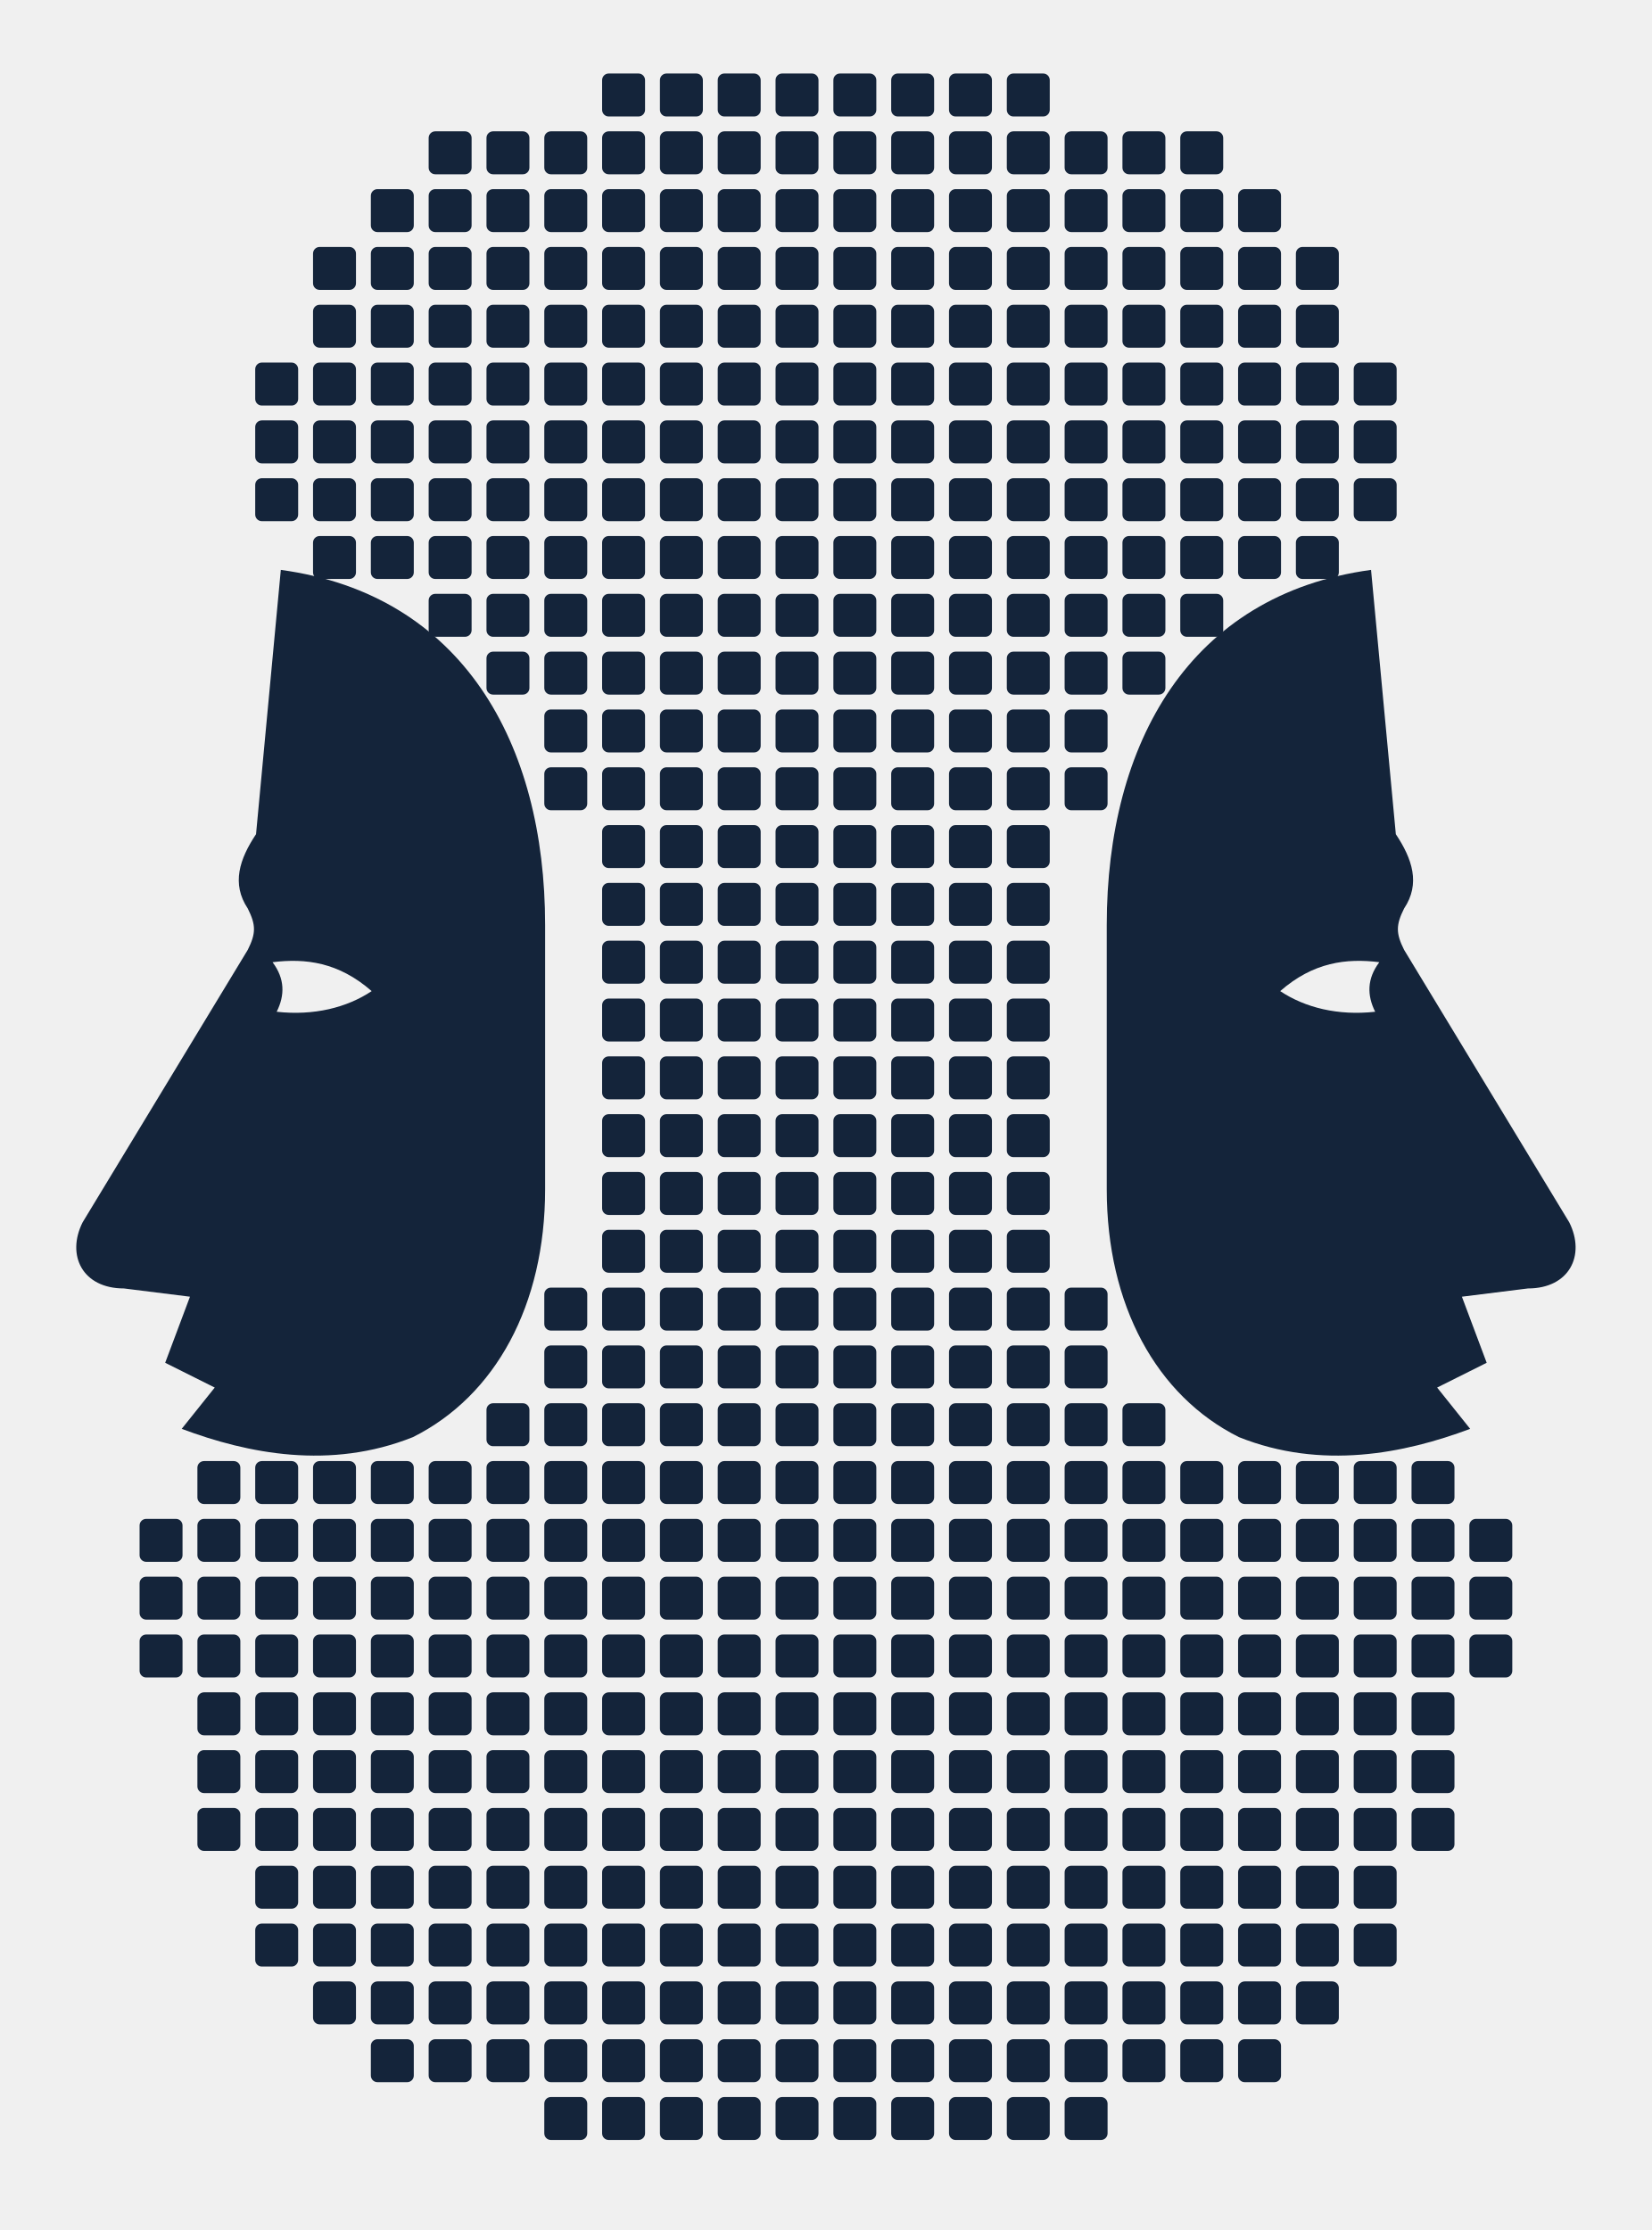
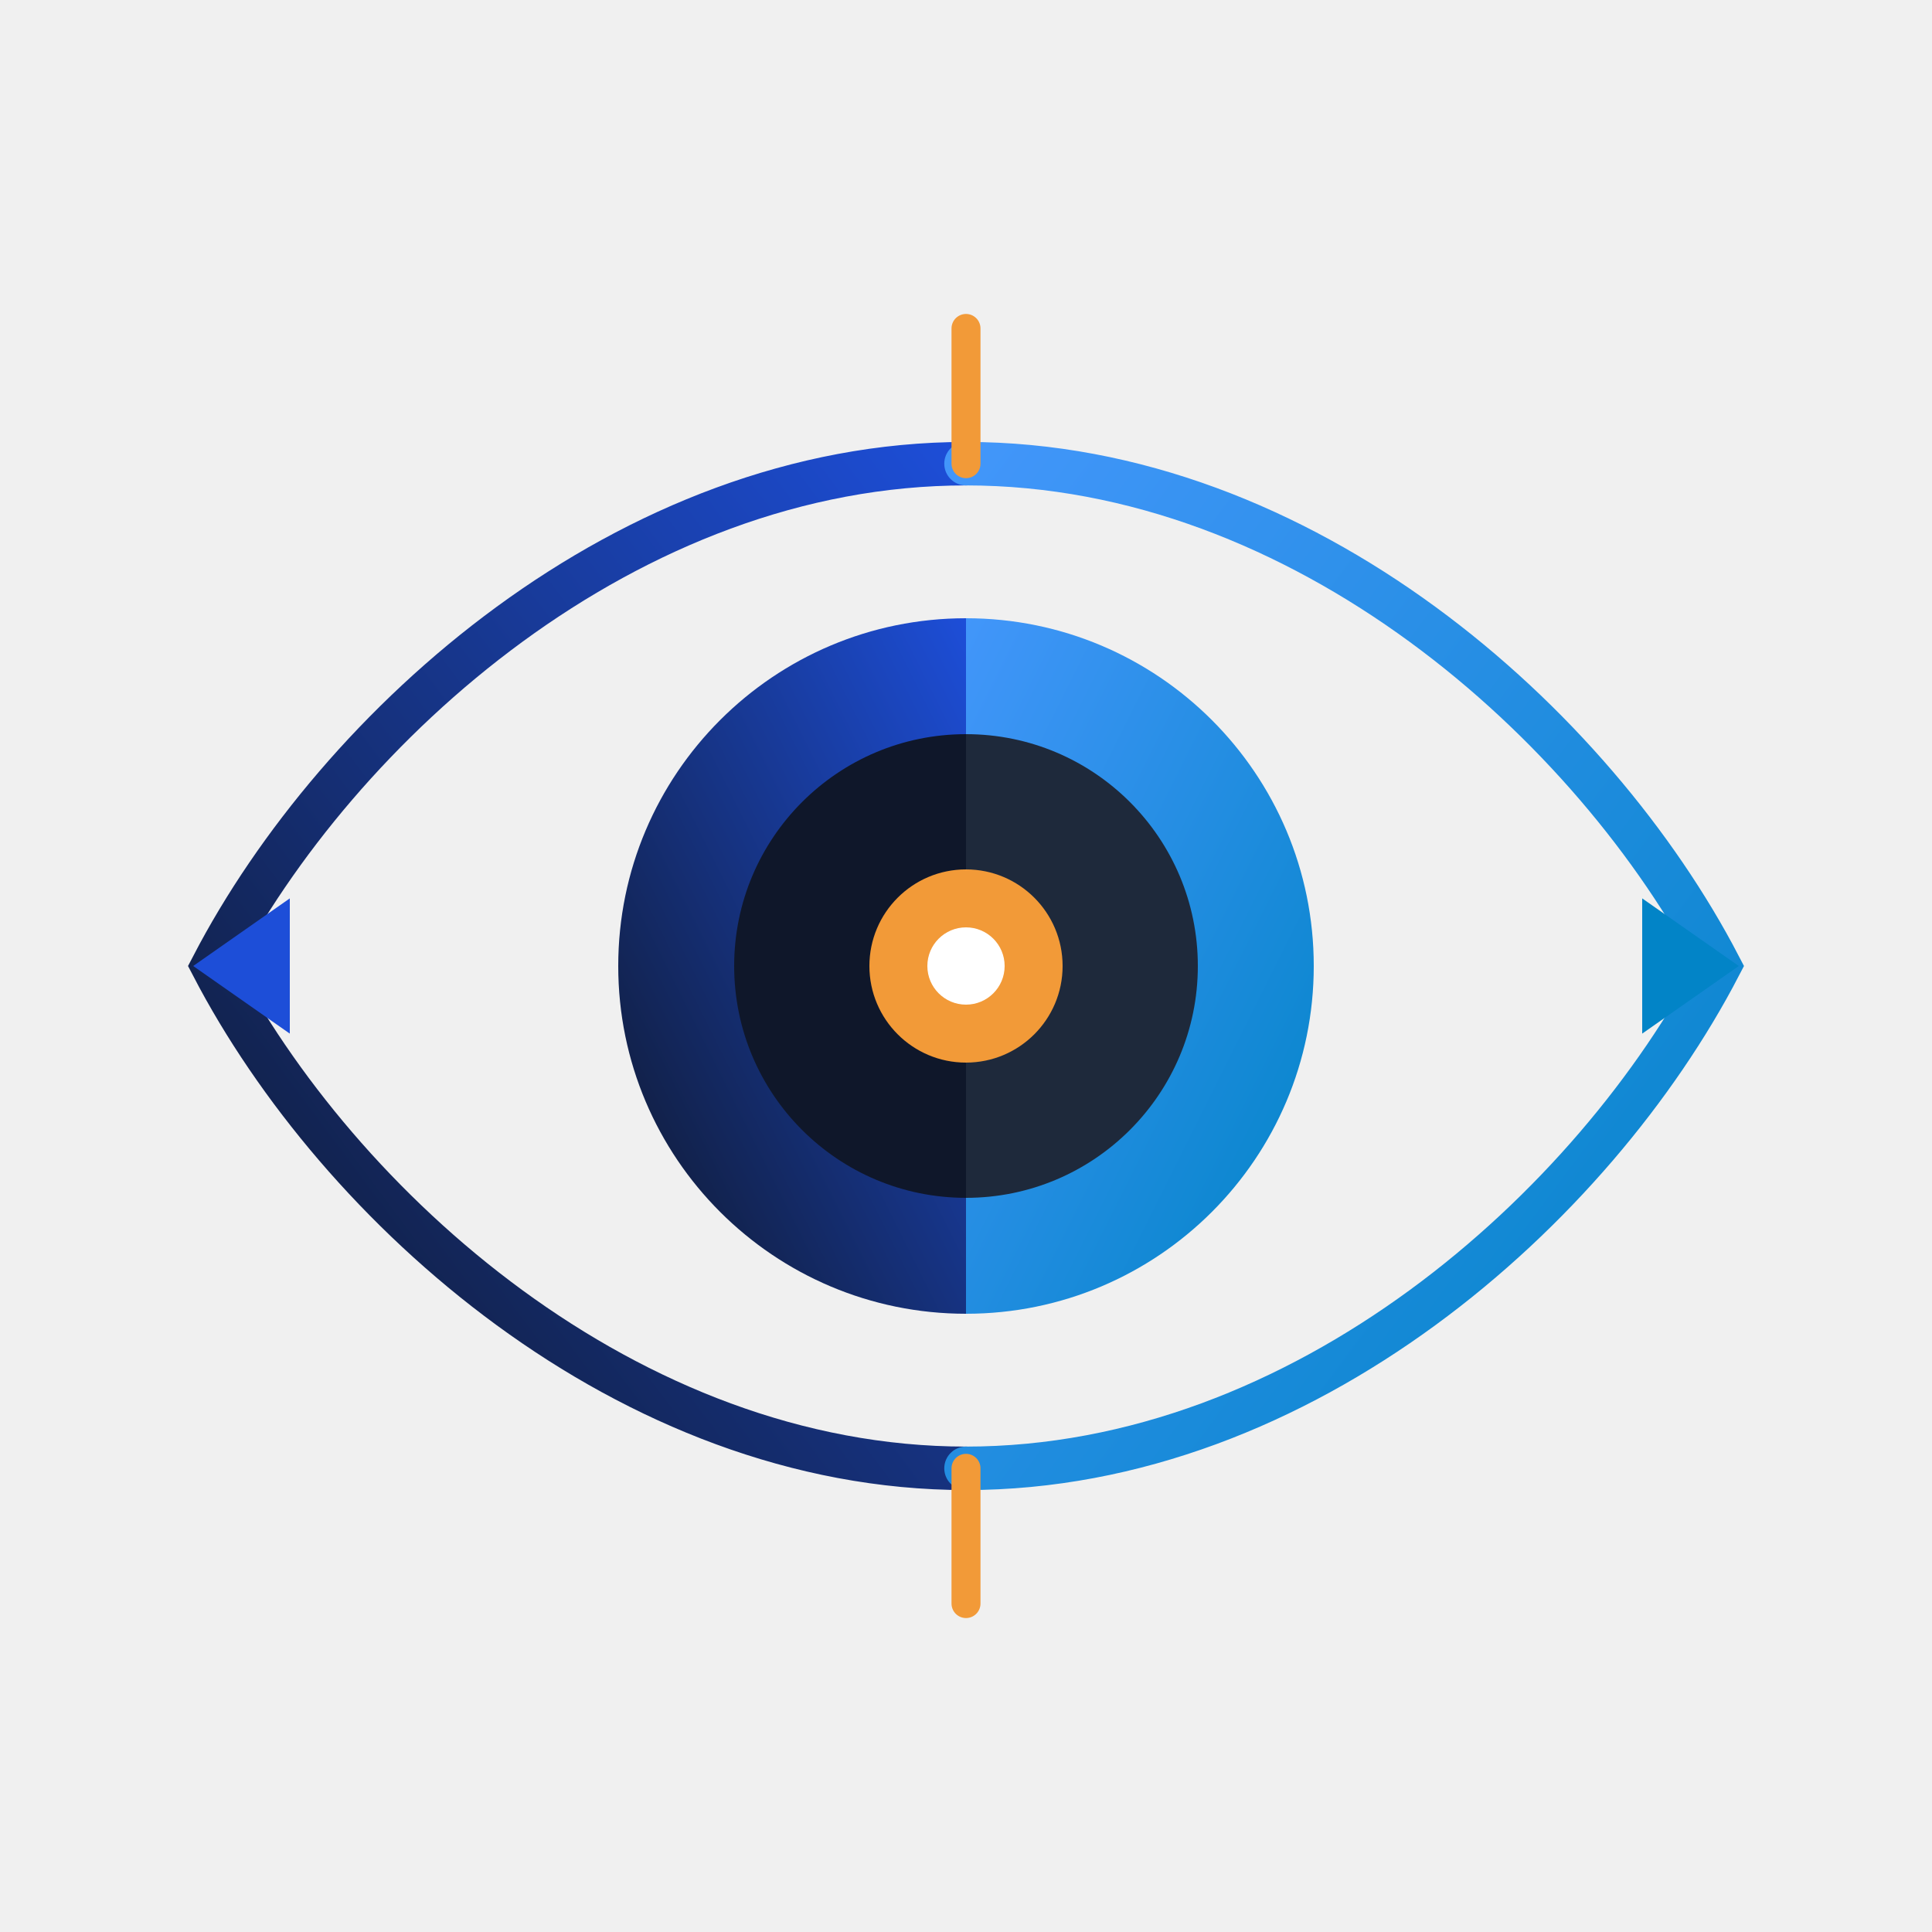
- <svg xmlns="http://www.w3.org/2000/svg" viewBox="-100 -8 200 270" width="200" height="270">
+ <svg xmlns="http://www.w3.org/2000/svg" viewBox="0 0 200 200" width="200" height="200">
  <g id="simbolo">
-     <g fill="#14243A">
-       <rect x="-27.10" y="0.90" width="5.20" height="5.20" rx="0.8" />
-       <rect x="-20.10" y="0.90" width="5.20" height="5.20" rx="0.8" />
-       <rect x="-13.10" y="0.90" width="5.20" height="5.20" rx="0.8" />
-       <rect x="-6.10" y="0.90" width="5.20" height="5.20" rx="0.8" />
-       <rect x="0.90" y="0.90" width="5.20" height="5.20" rx="0.8" />
-       <rect x="7.90" y="0.90" width="5.20" height="5.20" rx="0.8" />
-       <rect x="14.90" y="0.90" width="5.20" height="5.20" rx="0.8" />
-       <rect x="21.90" y="0.90" width="5.20" height="5.20" rx="0.8" />
-       <rect x="-48.10" y="7.90" width="5.20" height="5.20" rx="0.8" />
-       <rect x="-41.10" y="7.90" width="5.20" height="5.20" rx="0.8" />
-       <rect x="-34.10" y="7.90" width="5.20" height="5.20" rx="0.8" />
-       <rect x="-27.10" y="7.90" width="5.20" height="5.20" rx="0.8" />
-       <rect x="-20.10" y="7.90" width="5.20" height="5.20" rx="0.8" />
-       <rect x="-13.10" y="7.90" width="5.20" height="5.20" rx="0.8" />
-       <rect x="-6.10" y="7.90" width="5.20" height="5.20" rx="0.8" />
-       <rect x="0.90" y="7.90" width="5.20" height="5.20" rx="0.8" />
-       <rect x="7.90" y="7.90" width="5.20" height="5.20" rx="0.8" />
-       <rect x="14.90" y="7.90" width="5.20" height="5.20" rx="0.8" />
-       <rect x="21.90" y="7.90" width="5.20" height="5.20" rx="0.8" />
-       <rect x="28.90" y="7.90" width="5.20" height="5.20" rx="0.8" />
-       <rect x="35.90" y="7.90" width="5.20" height="5.20" rx="0.8" />
-       <rect x="42.90" y="7.90" width="5.20" height="5.20" rx="0.8" />
-       <rect x="-55.10" y="14.90" width="5.20" height="5.20" rx="0.8" />
-       <rect x="-48.10" y="14.90" width="5.20" height="5.20" rx="0.8" />
-       <rect x="-41.10" y="14.90" width="5.20" height="5.20" rx="0.8" />
-       <rect x="-34.10" y="14.90" width="5.20" height="5.20" rx="0.8" />
-       <rect x="-27.10" y="14.90" width="5.20" height="5.20" rx="0.8" />
-       <rect x="-20.10" y="14.90" width="5.20" height="5.20" rx="0.8" />
-       <rect x="-13.10" y="14.90" width="5.20" height="5.20" rx="0.8" />
-       <rect x="-6.10" y="14.90" width="5.20" height="5.20" rx="0.8" />
-       <rect x="0.90" y="14.90" width="5.20" height="5.20" rx="0.8" />
-       <rect x="7.90" y="14.90" width="5.20" height="5.20" rx="0.8" />
-       <rect x="14.90" y="14.90" width="5.20" height="5.20" rx="0.8" />
-       <rect x="21.90" y="14.90" width="5.20" height="5.20" rx="0.8" />
-       <rect x="28.90" y="14.90" width="5.20" height="5.20" rx="0.8" />
-       <rect x="35.90" y="14.90" width="5.20" height="5.20" rx="0.8" />
-       <rect x="42.90" y="14.90" width="5.20" height="5.20" rx="0.8" />
-       <rect x="49.90" y="14.90" width="5.20" height="5.20" rx="0.8" />
-       <rect x="-62.10" y="21.90" width="5.20" height="5.20" rx="0.8" />
-       <rect x="-55.10" y="21.90" width="5.20" height="5.20" rx="0.8" />
-       <rect x="-48.10" y="21.90" width="5.20" height="5.20" rx="0.8" />
-       <rect x="-41.10" y="21.90" width="5.20" height="5.20" rx="0.8" />
-       <rect x="-34.10" y="21.90" width="5.20" height="5.20" rx="0.8" />
-       <rect x="-27.10" y="21.90" width="5.20" height="5.20" rx="0.8" />
-       <rect x="-20.10" y="21.90" width="5.20" height="5.20" rx="0.8" />
-       <rect x="-13.10" y="21.90" width="5.20" height="5.20" rx="0.8" />
-       <rect x="-6.10" y="21.90" width="5.20" height="5.20" rx="0.8" />
-       <rect x="0.90" y="21.90" width="5.20" height="5.20" rx="0.8" />
-       <rect x="7.90" y="21.90" width="5.20" height="5.20" rx="0.8" />
-       <rect x="14.90" y="21.90" width="5.20" height="5.20" rx="0.8" />
-       <rect x="21.90" y="21.90" width="5.20" height="5.20" rx="0.8" />
-       <rect x="28.90" y="21.90" width="5.20" height="5.20" rx="0.8" />
-       <rect x="35.90" y="21.90" width="5.20" height="5.20" rx="0.8" />
-       <rect x="42.90" y="21.90" width="5.20" height="5.20" rx="0.8" />
-       <rect x="49.90" y="21.90" width="5.20" height="5.20" rx="0.8" />
-       <rect x="56.90" y="21.90" width="5.20" height="5.20" rx="0.8" />
-       <rect x="-62.10" y="28.90" width="5.20" height="5.20" rx="0.8" />
-       <rect x="-55.10" y="28.90" width="5.20" height="5.20" rx="0.8" />
-       <rect x="-48.10" y="28.90" width="5.20" height="5.20" rx="0.8" />
-       <rect x="-41.10" y="28.90" width="5.20" height="5.20" rx="0.8" />
-       <rect x="-34.10" y="28.90" width="5.20" height="5.20" rx="0.8" />
-       <rect x="-27.10" y="28.90" width="5.20" height="5.20" rx="0.8" />
-       <rect x="-20.10" y="28.90" width="5.20" height="5.20" rx="0.8" />
-       <rect x="-13.10" y="28.90" width="5.20" height="5.20" rx="0.8" />
-       <rect x="-6.10" y="28.90" width="5.20" height="5.20" rx="0.8" />
-       <rect x="0.90" y="28.90" width="5.20" height="5.20" rx="0.8" />
-       <rect x="7.90" y="28.90" width="5.20" height="5.20" rx="0.8" />
-       <rect x="14.90" y="28.90" width="5.20" height="5.20" rx="0.8" />
-       <rect x="21.90" y="28.90" width="5.20" height="5.20" rx="0.8" />
-       <rect x="28.90" y="28.90" width="5.20" height="5.20" rx="0.8" />
-       <rect x="35.90" y="28.90" width="5.20" height="5.20" rx="0.8" />
-       <rect x="42.90" y="28.90" width="5.20" height="5.20" rx="0.8" />
-       <rect x="49.90" y="28.90" width="5.20" height="5.20" rx="0.8" />
-       <rect x="56.90" y="28.90" width="5.20" height="5.20" rx="0.8" />
-       <rect x="-69.10" y="35.90" width="5.20" height="5.20" rx="0.8" />
-       <rect x="-62.10" y="35.90" width="5.20" height="5.20" rx="0.8" />
-       <rect x="-55.10" y="35.90" width="5.20" height="5.20" rx="0.8" />
-       <rect x="-48.10" y="35.90" width="5.20" height="5.20" rx="0.8" />
-       <rect x="-41.10" y="35.90" width="5.20" height="5.20" rx="0.8" />
-       <rect x="-34.10" y="35.90" width="5.20" height="5.20" rx="0.8" />
-       <rect x="-27.10" y="35.90" width="5.20" height="5.20" rx="0.8" />
-       <rect x="-20.10" y="35.90" width="5.20" height="5.20" rx="0.8" />
-       <rect x="-13.10" y="35.90" width="5.20" height="5.20" rx="0.8" />
-       <rect x="-6.10" y="35.90" width="5.20" height="5.20" rx="0.8" />
-       <rect x="0.90" y="35.90" width="5.20" height="5.20" rx="0.8" />
-       <rect x="7.90" y="35.90" width="5.20" height="5.20" rx="0.8" />
-       <rect x="14.90" y="35.90" width="5.20" height="5.20" rx="0.8" />
-       <rect x="21.90" y="35.90" width="5.20" height="5.20" rx="0.8" />
-       <rect x="28.90" y="35.90" width="5.20" height="5.20" rx="0.8" />
-       <rect x="35.90" y="35.90" width="5.20" height="5.20" rx="0.8" />
-       <rect x="42.90" y="35.90" width="5.20" height="5.20" rx="0.8" />
-       <rect x="49.90" y="35.90" width="5.20" height="5.20" rx="0.8" />
-       <rect x="56.90" y="35.90" width="5.20" height="5.20" rx="0.8" />
-       <rect x="63.90" y="35.90" width="5.20" height="5.20" rx="0.8" />
-       <rect x="-69.10" y="42.90" width="5.20" height="5.20" rx="0.8" />
-       <rect x="-62.10" y="42.90" width="5.20" height="5.20" rx="0.8" />
-       <rect x="-55.10" y="42.90" width="5.20" height="5.20" rx="0.8" />
-       <rect x="-48.10" y="42.90" width="5.20" height="5.20" rx="0.8" />
-       <rect x="-41.10" y="42.90" width="5.20" height="5.20" rx="0.8" />
-       <rect x="-34.10" y="42.90" width="5.20" height="5.20" rx="0.8" />
-       <rect x="-27.10" y="42.90" width="5.20" height="5.20" rx="0.8" />
-       <rect x="-20.10" y="42.90" width="5.20" height="5.20" rx="0.8" />
-       <rect x="-13.10" y="42.90" width="5.20" height="5.20" rx="0.8" />
-       <rect x="-6.10" y="42.90" width="5.20" height="5.20" rx="0.8" />
-       <rect x="0.90" y="42.90" width="5.20" height="5.20" rx="0.8" />
-       <rect x="7.90" y="42.90" width="5.20" height="5.20" rx="0.8" />
-       <rect x="14.90" y="42.90" width="5.20" height="5.20" rx="0.8" />
-       <rect x="21.90" y="42.90" width="5.20" height="5.20" rx="0.8" />
-       <rect x="28.90" y="42.90" width="5.20" height="5.20" rx="0.8" />
-       <rect x="35.90" y="42.90" width="5.20" height="5.20" rx="0.8" />
-       <rect x="42.90" y="42.90" width="5.20" height="5.20" rx="0.8" />
-       <rect x="49.90" y="42.90" width="5.20" height="5.20" rx="0.8" />
-       <rect x="56.90" y="42.90" width="5.20" height="5.20" rx="0.8" />
-       <rect x="63.90" y="42.90" width="5.20" height="5.20" rx="0.8" />
-       <rect x="-69.10" y="49.90" width="5.20" height="5.20" rx="0.8" />
-       <rect x="-62.10" y="49.90" width="5.20" height="5.20" rx="0.8" />
-       <rect x="-55.10" y="49.90" width="5.20" height="5.20" rx="0.8" />
-       <rect x="-48.10" y="49.90" width="5.20" height="5.20" rx="0.8" />
-       <rect x="-41.10" y="49.90" width="5.20" height="5.20" rx="0.8" />
-       <rect x="-34.10" y="49.90" width="5.20" height="5.20" rx="0.8" />
-       <rect x="-27.10" y="49.90" width="5.20" height="5.20" rx="0.8" />
-       <rect x="-20.10" y="49.90" width="5.20" height="5.20" rx="0.8" />
-       <rect x="-13.10" y="49.90" width="5.20" height="5.20" rx="0.8" />
-       <rect x="-6.10" y="49.90" width="5.20" height="5.20" rx="0.8" />
-       <rect x="0.90" y="49.90" width="5.20" height="5.20" rx="0.8" />
-       <rect x="7.90" y="49.90" width="5.20" height="5.20" rx="0.8" />
-       <rect x="14.90" y="49.90" width="5.20" height="5.20" rx="0.8" />
-       <rect x="21.90" y="49.90" width="5.20" height="5.20" rx="0.8" />
-       <rect x="28.90" y="49.90" width="5.20" height="5.20" rx="0.8" />
-       <rect x="35.90" y="49.90" width="5.20" height="5.20" rx="0.8" />
-       <rect x="42.90" y="49.90" width="5.20" height="5.20" rx="0.8" />
-       <rect x="49.90" y="49.90" width="5.20" height="5.20" rx="0.8" />
-       <rect x="56.90" y="49.90" width="5.20" height="5.20" rx="0.8" />
-       <rect x="63.90" y="49.90" width="5.20" height="5.20" rx="0.8" />
-       <rect x="-62.10" y="56.90" width="5.20" height="5.20" rx="0.8" />
-       <rect x="-55.10" y="56.90" width="5.20" height="5.20" rx="0.8" />
-       <rect x="-48.10" y="56.90" width="5.20" height="5.20" rx="0.8" />
-       <rect x="-41.10" y="56.90" width="5.20" height="5.20" rx="0.8" />
-       <rect x="-34.10" y="56.90" width="5.20" height="5.20" rx="0.8" />
-       <rect x="-27.10" y="56.90" width="5.20" height="5.20" rx="0.8" />
-       <rect x="-20.10" y="56.90" width="5.20" height="5.20" rx="0.8" />
-       <rect x="-13.10" y="56.90" width="5.20" height="5.20" rx="0.8" />
-       <rect x="-6.10" y="56.90" width="5.20" height="5.20" rx="0.8" />
-       <rect x="0.90" y="56.90" width="5.20" height="5.20" rx="0.8" />
-       <rect x="7.90" y="56.90" width="5.20" height="5.20" rx="0.8" />
-       <rect x="14.90" y="56.90" width="5.20" height="5.20" rx="0.8" />
-       <rect x="21.90" y="56.90" width="5.20" height="5.20" rx="0.8" />
-       <rect x="28.90" y="56.90" width="5.20" height="5.20" rx="0.8" />
-       <rect x="35.90" y="56.90" width="5.20" height="5.20" rx="0.8" />
-       <rect x="42.90" y="56.90" width="5.20" height="5.20" rx="0.8" />
-       <rect x="49.90" y="56.90" width="5.20" height="5.20" rx="0.8" />
-       <rect x="56.90" y="56.90" width="5.20" height="5.20" rx="0.8" />
-       <rect x="-48.10" y="63.90" width="5.20" height="5.20" rx="0.8" />
-       <rect x="-41.10" y="63.90" width="5.20" height="5.20" rx="0.8" />
-       <rect x="-34.10" y="63.90" width="5.20" height="5.20" rx="0.8" />
-       <rect x="-27.10" y="63.90" width="5.20" height="5.20" rx="0.8" />
-       <rect x="-20.10" y="63.90" width="5.20" height="5.20" rx="0.8" />
-       <rect x="-13.10" y="63.90" width="5.20" height="5.20" rx="0.8" />
-       <rect x="-6.10" y="63.90" width="5.20" height="5.20" rx="0.8" />
-       <rect x="0.90" y="63.90" width="5.20" height="5.20" rx="0.8" />
-       <rect x="7.90" y="63.90" width="5.20" height="5.20" rx="0.8" />
-       <rect x="14.90" y="63.90" width="5.20" height="5.20" rx="0.8" />
-       <rect x="21.90" y="63.90" width="5.20" height="5.20" rx="0.8" />
-       <rect x="28.90" y="63.90" width="5.20" height="5.20" rx="0.8" />
-       <rect x="35.90" y="63.90" width="5.20" height="5.20" rx="0.8" />
-       <rect x="42.90" y="63.90" width="5.20" height="5.20" rx="0.8" />
-       <rect x="-41.10" y="70.90" width="5.20" height="5.20" rx="0.8" />
-       <rect x="-34.10" y="70.90" width="5.20" height="5.20" rx="0.8" />
-       <rect x="-27.10" y="70.90" width="5.20" height="5.20" rx="0.8" />
-       <rect x="-20.10" y="70.90" width="5.20" height="5.20" rx="0.8" />
-       <rect x="-13.10" y="70.90" width="5.20" height="5.20" rx="0.8" />
-       <rect x="-6.10" y="70.90" width="5.20" height="5.20" rx="0.8" />
-       <rect x="0.90" y="70.90" width="5.20" height="5.20" rx="0.8" />
-       <rect x="7.90" y="70.90" width="5.20" height="5.20" rx="0.8" />
-       <rect x="14.90" y="70.90" width="5.20" height="5.20" rx="0.8" />
-       <rect x="21.90" y="70.90" width="5.20" height="5.20" rx="0.8" />
-       <rect x="28.90" y="70.90" width="5.20" height="5.20" rx="0.8" />
-       <rect x="35.90" y="70.90" width="5.20" height="5.20" rx="0.8" />
-       <rect x="-34.10" y="77.90" width="5.20" height="5.20" rx="0.8" />
-       <rect x="-27.10" y="77.90" width="5.20" height="5.20" rx="0.8" />
-       <rect x="-20.10" y="77.90" width="5.20" height="5.20" rx="0.8" />
-       <rect x="-13.10" y="77.90" width="5.20" height="5.20" rx="0.8" />
-       <rect x="-6.10" y="77.90" width="5.20" height="5.20" rx="0.8" />
-       <rect x="0.90" y="77.90" width="5.20" height="5.20" rx="0.8" />
-       <rect x="7.90" y="77.90" width="5.20" height="5.20" rx="0.8" />
-       <rect x="14.90" y="77.90" width="5.20" height="5.20" rx="0.8" />
-       <rect x="21.90" y="77.90" width="5.20" height="5.20" rx="0.8" />
-       <rect x="28.90" y="77.90" width="5.20" height="5.20" rx="0.8" />
-       <rect x="-34.10" y="84.90" width="5.20" height="5.20" rx="0.8" />
-       <rect x="-27.10" y="84.90" width="5.20" height="5.20" rx="0.8" />
-       <rect x="-20.10" y="84.90" width="5.20" height="5.20" rx="0.8" />
-       <rect x="-13.10" y="84.90" width="5.20" height="5.20" rx="0.8" />
-       <rect x="-6.10" y="84.90" width="5.20" height="5.20" rx="0.8" />
-       <rect x="0.90" y="84.90" width="5.20" height="5.20" rx="0.8" />
-       <rect x="7.90" y="84.90" width="5.20" height="5.20" rx="0.8" />
-       <rect x="14.90" y="84.90" width="5.20" height="5.20" rx="0.8" />
-       <rect x="21.90" y="84.90" width="5.20" height="5.20" rx="0.8" />
-       <rect x="28.90" y="84.90" width="5.20" height="5.20" rx="0.8" />
-       <rect x="-27.10" y="91.90" width="5.20" height="5.20" rx="0.8" />
-       <rect x="-20.10" y="91.90" width="5.20" height="5.20" rx="0.8" />
-       <rect x="-13.10" y="91.90" width="5.20" height="5.20" rx="0.8" />
-       <rect x="-6.10" y="91.90" width="5.20" height="5.20" rx="0.8" />
-       <rect x="0.90" y="91.90" width="5.20" height="5.20" rx="0.8" />
-       <rect x="7.90" y="91.90" width="5.20" height="5.20" rx="0.8" />
-       <rect x="14.90" y="91.90" width="5.20" height="5.20" rx="0.8" />
-       <rect x="21.90" y="91.90" width="5.20" height="5.20" rx="0.8" />
-       <rect x="-27.10" y="98.90" width="5.20" height="5.20" rx="0.8" />
-       <rect x="-20.10" y="98.90" width="5.20" height="5.20" rx="0.8" />
-       <rect x="-13.10" y="98.90" width="5.20" height="5.20" rx="0.8" />
-       <rect x="-6.10" y="98.90" width="5.20" height="5.20" rx="0.8" />
-       <rect x="0.90" y="98.90" width="5.20" height="5.20" rx="0.8" />
-       <rect x="7.90" y="98.90" width="5.20" height="5.20" rx="0.8" />
-       <rect x="14.90" y="98.90" width="5.20" height="5.20" rx="0.8" />
-       <rect x="21.90" y="98.90" width="5.20" height="5.20" rx="0.8" />
-       <rect x="-27.10" y="105.90" width="5.20" height="5.20" rx="0.8" />
-       <rect x="-20.10" y="105.90" width="5.20" height="5.20" rx="0.8" />
-       <rect x="-13.10" y="105.90" width="5.20" height="5.20" rx="0.8" />
-       <rect x="-6.10" y="105.90" width="5.20" height="5.20" rx="0.8" />
-       <rect x="0.90" y="105.90" width="5.20" height="5.20" rx="0.8" />
-       <rect x="7.90" y="105.90" width="5.20" height="5.20" rx="0.8" />
-       <rect x="14.90" y="105.90" width="5.20" height="5.20" rx="0.8" />
-       <rect x="21.90" y="105.90" width="5.20" height="5.20" rx="0.8" />
-       <rect x="-27.10" y="112.90" width="5.20" height="5.20" rx="0.8" />
-       <rect x="-20.10" y="112.90" width="5.20" height="5.20" rx="0.8" />
-       <rect x="-13.10" y="112.90" width="5.20" height="5.20" rx="0.8" />
-       <rect x="-6.10" y="112.90" width="5.20" height="5.20" rx="0.8" />
-       <rect x="0.90" y="112.90" width="5.20" height="5.20" rx="0.8" />
-       <rect x="7.90" y="112.90" width="5.20" height="5.20" rx="0.8" />
-       <rect x="14.90" y="112.90" width="5.20" height="5.20" rx="0.8" />
-       <rect x="21.90" y="112.90" width="5.20" height="5.20" rx="0.8" />
-       <rect x="-27.10" y="119.90" width="5.20" height="5.20" rx="0.8" />
-       <rect x="-20.10" y="119.90" width="5.20" height="5.20" rx="0.8" />
-       <rect x="-13.10" y="119.90" width="5.20" height="5.20" rx="0.8" />
-       <rect x="-6.10" y="119.90" width="5.20" height="5.20" rx="0.8" />
-       <rect x="0.90" y="119.90" width="5.20" height="5.20" rx="0.8" />
-       <rect x="7.90" y="119.90" width="5.20" height="5.20" rx="0.8" />
-       <rect x="14.90" y="119.90" width="5.20" height="5.20" rx="0.8" />
-       <rect x="21.90" y="119.90" width="5.20" height="5.20" rx="0.8" />
-       <rect x="-27.10" y="126.90" width="5.20" height="5.20" rx="0.8" />
-       <rect x="-20.10" y="126.90" width="5.20" height="5.20" rx="0.8" />
-       <rect x="-13.10" y="126.90" width="5.20" height="5.20" rx="0.8" />
-       <rect x="-6.10" y="126.90" width="5.20" height="5.20" rx="0.8" />
-       <rect x="0.90" y="126.90" width="5.20" height="5.20" rx="0.8" />
-       <rect x="7.90" y="126.90" width="5.20" height="5.20" rx="0.8" />
-       <rect x="14.90" y="126.90" width="5.20" height="5.20" rx="0.8" />
-       <rect x="21.90" y="126.90" width="5.20" height="5.20" rx="0.8" />
-       <rect x="-27.10" y="133.90" width="5.20" height="5.20" rx="0.8" />
-       <rect x="-20.10" y="133.90" width="5.20" height="5.20" rx="0.8" />
-       <rect x="-13.10" y="133.90" width="5.20" height="5.20" rx="0.8" />
-       <rect x="-6.10" y="133.90" width="5.20" height="5.20" rx="0.8" />
-       <rect x="0.90" y="133.90" width="5.20" height="5.20" rx="0.8" />
-       <rect x="7.90" y="133.90" width="5.20" height="5.20" rx="0.8" />
-       <rect x="14.90" y="133.90" width="5.20" height="5.20" rx="0.8" />
-       <rect x="21.90" y="133.90" width="5.20" height="5.20" rx="0.8" />
-       <rect x="-27.10" y="140.90" width="5.20" height="5.20" rx="0.8" />
-       <rect x="-20.10" y="140.90" width="5.20" height="5.20" rx="0.8" />
-       <rect x="-13.10" y="140.90" width="5.20" height="5.20" rx="0.8" />
-       <rect x="-6.10" y="140.90" width="5.20" height="5.20" rx="0.8" />
-       <rect x="0.90" y="140.90" width="5.20" height="5.20" rx="0.8" />
-       <rect x="7.90" y="140.90" width="5.20" height="5.20" rx="0.8" />
-       <rect x="14.90" y="140.90" width="5.20" height="5.20" rx="0.8" />
-       <rect x="21.90" y="140.90" width="5.20" height="5.20" rx="0.8" />
-       <rect x="-34.10" y="147.90" width="5.20" height="5.20" rx="0.8" />
-       <rect x="-27.10" y="147.90" width="5.20" height="5.20" rx="0.8" />
-       <rect x="-20.10" y="147.90" width="5.20" height="5.20" rx="0.8" />
-       <rect x="-13.10" y="147.90" width="5.20" height="5.20" rx="0.8" />
-       <rect x="-6.10" y="147.90" width="5.20" height="5.20" rx="0.8" />
-       <rect x="0.90" y="147.90" width="5.20" height="5.20" rx="0.8" />
-       <rect x="7.90" y="147.90" width="5.20" height="5.20" rx="0.8" />
-       <rect x="14.90" y="147.90" width="5.20" height="5.20" rx="0.8" />
-       <rect x="21.90" y="147.90" width="5.20" height="5.20" rx="0.8" />
-       <rect x="28.90" y="147.90" width="5.20" height="5.20" rx="0.8" />
-       <rect x="-34.10" y="154.90" width="5.20" height="5.20" rx="0.8" />
-       <rect x="-27.10" y="154.90" width="5.20" height="5.20" rx="0.8" />
-       <rect x="-20.10" y="154.90" width="5.20" height="5.20" rx="0.8" />
-       <rect x="-13.10" y="154.90" width="5.20" height="5.20" rx="0.8" />
-       <rect x="-6.10" y="154.90" width="5.20" height="5.20" rx="0.8" />
-       <rect x="0.90" y="154.90" width="5.20" height="5.20" rx="0.8" />
-       <rect x="7.90" y="154.90" width="5.20" height="5.20" rx="0.8" />
-       <rect x="14.90" y="154.90" width="5.20" height="5.20" rx="0.8" />
-       <rect x="21.90" y="154.90" width="5.20" height="5.20" rx="0.8" />
-       <rect x="28.90" y="154.90" width="5.20" height="5.20" rx="0.8" />
-       <rect x="-41.10" y="161.90" width="5.20" height="5.20" rx="0.8" />
-       <rect x="-34.10" y="161.90" width="5.20" height="5.20" rx="0.8" />
-       <rect x="-27.10" y="161.90" width="5.20" height="5.20" rx="0.8" />
-       <rect x="-20.10" y="161.90" width="5.20" height="5.20" rx="0.8" />
-       <rect x="-13.10" y="161.90" width="5.20" height="5.20" rx="0.8" />
-       <rect x="-6.10" y="161.90" width="5.20" height="5.20" rx="0.8" />
-       <rect x="0.90" y="161.90" width="5.20" height="5.20" rx="0.8" />
-       <rect x="7.90" y="161.90" width="5.20" height="5.20" rx="0.8" />
-       <rect x="14.90" y="161.90" width="5.20" height="5.20" rx="0.8" />
-       <rect x="21.90" y="161.90" width="5.20" height="5.20" rx="0.8" />
-       <rect x="28.90" y="161.90" width="5.20" height="5.20" rx="0.8" />
-       <rect x="35.90" y="161.90" width="5.20" height="5.20" rx="0.8" />
-       <rect x="-76.10" y="168.90" width="5.20" height="5.20" rx="0.8" />
-       <rect x="-69.10" y="168.90" width="5.20" height="5.20" rx="0.8" />
-       <rect x="-62.10" y="168.90" width="5.20" height="5.20" rx="0.8" />
-       <rect x="-55.10" y="168.90" width="5.20" height="5.20" rx="0.8" />
-       <rect x="-48.10" y="168.90" width="5.20" height="5.20" rx="0.8" />
-       <rect x="-41.10" y="168.90" width="5.20" height="5.20" rx="0.8" />
-       <rect x="-34.10" y="168.90" width="5.20" height="5.20" rx="0.8" />
-       <rect x="-27.10" y="168.90" width="5.20" height="5.20" rx="0.8" />
-       <rect x="-20.10" y="168.90" width="5.20" height="5.20" rx="0.8" />
-       <rect x="-13.10" y="168.90" width="5.20" height="5.20" rx="0.8" />
-       <rect x="-6.10" y="168.90" width="5.20" height="5.20" rx="0.8" />
-       <rect x="0.90" y="168.90" width="5.20" height="5.20" rx="0.8" />
-       <rect x="7.90" y="168.90" width="5.20" height="5.20" rx="0.8" />
-       <rect x="14.90" y="168.90" width="5.20" height="5.20" rx="0.8" />
-       <rect x="21.90" y="168.90" width="5.20" height="5.20" rx="0.8" />
-       <rect x="28.90" y="168.90" width="5.20" height="5.20" rx="0.8" />
-       <rect x="35.90" y="168.90" width="5.20" height="5.20" rx="0.8" />
-       <rect x="42.90" y="168.90" width="5.20" height="5.20" rx="0.8" />
-       <rect x="49.90" y="168.90" width="5.20" height="5.20" rx="0.8" />
-       <rect x="56.90" y="168.90" width="5.20" height="5.20" rx="0.8" />
-       <rect x="63.90" y="168.90" width="5.20" height="5.20" rx="0.8" />
-       <rect x="70.90" y="168.90" width="5.20" height="5.20" rx="0.8" />
-       <rect x="-83.10" y="175.90" width="5.20" height="5.20" rx="0.8" />
-       <rect x="-76.10" y="175.90" width="5.20" height="5.20" rx="0.8" />
-       <rect x="-69.10" y="175.90" width="5.20" height="5.20" rx="0.8" />
-       <rect x="-62.10" y="175.90" width="5.20" height="5.20" rx="0.8" />
-       <rect x="-55.10" y="175.90" width="5.20" height="5.20" rx="0.8" />
-       <rect x="-48.10" y="175.90" width="5.20" height="5.20" rx="0.8" />
-       <rect x="-41.10" y="175.90" width="5.20" height="5.20" rx="0.8" />
-       <rect x="-34.10" y="175.90" width="5.20" height="5.20" rx="0.8" />
-       <rect x="-27.10" y="175.90" width="5.20" height="5.20" rx="0.8" />
-       <rect x="-20.10" y="175.90" width="5.20" height="5.20" rx="0.8" />
-       <rect x="-13.10" y="175.90" width="5.20" height="5.20" rx="0.8" />
-       <rect x="-6.10" y="175.90" width="5.20" height="5.20" rx="0.8" />
-       <rect x="0.90" y="175.90" width="5.20" height="5.20" rx="0.8" />
-       <rect x="7.90" y="175.90" width="5.20" height="5.20" rx="0.8" />
-       <rect x="14.90" y="175.90" width="5.20" height="5.20" rx="0.8" />
-       <rect x="21.90" y="175.90" width="5.20" height="5.20" rx="0.8" />
-       <rect x="28.90" y="175.90" width="5.20" height="5.20" rx="0.8" />
-       <rect x="35.90" y="175.90" width="5.20" height="5.20" rx="0.8" />
-       <rect x="42.90" y="175.90" width="5.20" height="5.20" rx="0.8" />
-       <rect x="49.90" y="175.90" width="5.20" height="5.20" rx="0.8" />
-       <rect x="56.90" y="175.90" width="5.20" height="5.20" rx="0.8" />
-       <rect x="63.90" y="175.90" width="5.20" height="5.20" rx="0.8" />
-       <rect x="70.90" y="175.90" width="5.20" height="5.20" rx="0.8" />
-       <rect x="77.90" y="175.90" width="5.20" height="5.20" rx="0.8" />
-       <rect x="-83.10" y="182.90" width="5.20" height="5.20" rx="0.8" />
-       <rect x="-76.10" y="182.90" width="5.20" height="5.20" rx="0.8" />
-       <rect x="-69.10" y="182.90" width="5.20" height="5.20" rx="0.8" />
-       <rect x="-62.10" y="182.90" width="5.20" height="5.20" rx="0.8" />
-       <rect x="-55.10" y="182.90" width="5.20" height="5.20" rx="0.8" />
-       <rect x="-48.10" y="182.90" width="5.20" height="5.20" rx="0.8" />
-       <rect x="-41.10" y="182.90" width="5.20" height="5.20" rx="0.8" />
-       <rect x="-34.10" y="182.90" width="5.20" height="5.20" rx="0.8" />
-       <rect x="-27.10" y="182.90" width="5.20" height="5.20" rx="0.8" />
-       <rect x="-20.10" y="182.90" width="5.20" height="5.20" rx="0.8" />
-       <rect x="-13.10" y="182.90" width="5.20" height="5.20" rx="0.8" />
-       <rect x="-6.10" y="182.90" width="5.20" height="5.20" rx="0.8" />
-       <rect x="0.90" y="182.90" width="5.20" height="5.20" rx="0.8" />
-       <rect x="7.90" y="182.90" width="5.20" height="5.20" rx="0.8" />
-       <rect x="14.90" y="182.90" width="5.20" height="5.20" rx="0.8" />
-       <rect x="21.90" y="182.90" width="5.20" height="5.20" rx="0.8" />
-       <rect x="28.90" y="182.90" width="5.20" height="5.20" rx="0.8" />
-       <rect x="35.90" y="182.90" width="5.20" height="5.20" rx="0.8" />
-       <rect x="42.90" y="182.90" width="5.20" height="5.20" rx="0.8" />
-       <rect x="49.90" y="182.90" width="5.20" height="5.20" rx="0.8" />
-       <rect x="56.90" y="182.90" width="5.20" height="5.20" rx="0.8" />
-       <rect x="63.90" y="182.90" width="5.20" height="5.20" rx="0.8" />
-       <rect x="70.90" y="182.90" width="5.20" height="5.20" rx="0.8" />
-       <rect x="77.90" y="182.90" width="5.20" height="5.20" rx="0.8" />
-       <rect x="-83.10" y="189.90" width="5.20" height="5.20" rx="0.8" />
-       <rect x="-76.10" y="189.90" width="5.20" height="5.20" rx="0.8" />
-       <rect x="-69.10" y="189.90" width="5.20" height="5.20" rx="0.8" />
-       <rect x="-62.10" y="189.90" width="5.20" height="5.20" rx="0.8" />
-       <rect x="-55.10" y="189.90" width="5.20" height="5.20" rx="0.8" />
-       <rect x="-48.10" y="189.90" width="5.20" height="5.20" rx="0.8" />
-       <rect x="-41.10" y="189.90" width="5.20" height="5.20" rx="0.8" />
-       <rect x="-34.10" y="189.90" width="5.20" height="5.20" rx="0.8" />
-       <rect x="-27.10" y="189.90" width="5.20" height="5.20" rx="0.8" />
-       <rect x="-20.10" y="189.90" width="5.20" height="5.20" rx="0.8" />
-       <rect x="-13.10" y="189.90" width="5.20" height="5.20" rx="0.8" />
-       <rect x="-6.10" y="189.90" width="5.20" height="5.20" rx="0.8" />
-       <rect x="0.90" y="189.90" width="5.20" height="5.20" rx="0.8" />
-       <rect x="7.90" y="189.90" width="5.20" height="5.20" rx="0.8" />
-       <rect x="14.90" y="189.90" width="5.20" height="5.20" rx="0.8" />
-       <rect x="21.90" y="189.90" width="5.20" height="5.20" rx="0.8" />
-       <rect x="28.90" y="189.90" width="5.20" height="5.20" rx="0.8" />
-       <rect x="35.90" y="189.90" width="5.20" height="5.20" rx="0.8" />
-       <rect x="42.90" y="189.90" width="5.20" height="5.20" rx="0.8" />
-       <rect x="49.90" y="189.90" width="5.20" height="5.20" rx="0.8" />
-       <rect x="56.90" y="189.90" width="5.20" height="5.20" rx="0.8" />
-       <rect x="63.90" y="189.90" width="5.20" height="5.20" rx="0.8" />
-       <rect x="70.90" y="189.90" width="5.20" height="5.20" rx="0.8" />
-       <rect x="77.90" y="189.90" width="5.20" height="5.20" rx="0.8" />
-       <rect x="-76.10" y="196.90" width="5.20" height="5.20" rx="0.8" />
-       <rect x="-69.10" y="196.90" width="5.20" height="5.20" rx="0.8" />
-       <rect x="-62.10" y="196.90" width="5.20" height="5.20" rx="0.8" />
-       <rect x="-55.10" y="196.90" width="5.20" height="5.20" rx="0.8" />
-       <rect x="-48.10" y="196.90" width="5.20" height="5.20" rx="0.8" />
-       <rect x="-41.10" y="196.90" width="5.20" height="5.20" rx="0.8" />
-       <rect x="-34.10" y="196.90" width="5.20" height="5.20" rx="0.8" />
-       <rect x="-27.10" y="196.90" width="5.20" height="5.20" rx="0.8" />
-       <rect x="-20.10" y="196.90" width="5.20" height="5.20" rx="0.8" />
-       <rect x="-13.10" y="196.90" width="5.20" height="5.20" rx="0.8" />
-       <rect x="-6.10" y="196.90" width="5.20" height="5.20" rx="0.8" />
-       <rect x="0.90" y="196.90" width="5.20" height="5.20" rx="0.8" />
-       <rect x="7.90" y="196.90" width="5.20" height="5.20" rx="0.8" />
-       <rect x="14.90" y="196.90" width="5.20" height="5.20" rx="0.8" />
-       <rect x="21.90" y="196.90" width="5.20" height="5.20" rx="0.8" />
-       <rect x="28.90" y="196.90" width="5.20" height="5.20" rx="0.8" />
-       <rect x="35.90" y="196.90" width="5.20" height="5.20" rx="0.8" />
-       <rect x="42.90" y="196.90" width="5.20" height="5.20" rx="0.8" />
-       <rect x="49.90" y="196.90" width="5.20" height="5.20" rx="0.8" />
-       <rect x="56.90" y="196.90" width="5.20" height="5.20" rx="0.8" />
-       <rect x="63.90" y="196.90" width="5.20" height="5.20" rx="0.8" />
-       <rect x="70.90" y="196.90" width="5.20" height="5.20" rx="0.8" />
-       <rect x="-76.10" y="203.90" width="5.20" height="5.20" rx="0.8" />
-       <rect x="-69.10" y="203.90" width="5.20" height="5.20" rx="0.8" />
-       <rect x="-62.10" y="203.90" width="5.20" height="5.20" rx="0.8" />
-       <rect x="-55.10" y="203.90" width="5.20" height="5.20" rx="0.8" />
-       <rect x="-48.10" y="203.90" width="5.20" height="5.20" rx="0.8" />
-       <rect x="-41.10" y="203.90" width="5.20" height="5.20" rx="0.8" />
-       <rect x="-34.10" y="203.90" width="5.20" height="5.20" rx="0.8" />
-       <rect x="-27.10" y="203.90" width="5.20" height="5.20" rx="0.8" />
-       <rect x="-20.10" y="203.90" width="5.20" height="5.20" rx="0.8" />
-       <rect x="-13.10" y="203.90" width="5.20" height="5.20" rx="0.8" />
-       <rect x="-6.10" y="203.90" width="5.20" height="5.20" rx="0.8" />
-       <rect x="0.90" y="203.90" width="5.20" height="5.20" rx="0.8" />
-       <rect x="7.90" y="203.90" width="5.20" height="5.20" rx="0.8" />
-       <rect x="14.90" y="203.90" width="5.20" height="5.20" rx="0.8" />
-       <rect x="21.90" y="203.90" width="5.20" height="5.20" rx="0.8" />
-       <rect x="28.90" y="203.90" width="5.20" height="5.20" rx="0.8" />
-       <rect x="35.90" y="203.90" width="5.20" height="5.20" rx="0.8" />
-       <rect x="42.90" y="203.90" width="5.20" height="5.20" rx="0.8" />
-       <rect x="49.90" y="203.90" width="5.20" height="5.20" rx="0.8" />
-       <rect x="56.90" y="203.90" width="5.20" height="5.20" rx="0.8" />
-       <rect x="63.90" y="203.90" width="5.20" height="5.20" rx="0.8" />
-       <rect x="70.90" y="203.90" width="5.20" height="5.20" rx="0.8" />
-       <rect x="-76.10" y="210.90" width="5.20" height="5.20" rx="0.8" />
-       <rect x="-69.10" y="210.90" width="5.20" height="5.20" rx="0.8" />
-       <rect x="-62.10" y="210.90" width="5.20" height="5.20" rx="0.8" />
-       <rect x="-55.10" y="210.90" width="5.20" height="5.20" rx="0.8" />
-       <rect x="-48.10" y="210.90" width="5.20" height="5.20" rx="0.8" />
-       <rect x="-41.10" y="210.90" width="5.20" height="5.20" rx="0.8" />
-       <rect x="-34.10" y="210.90" width="5.20" height="5.20" rx="0.8" />
-       <rect x="-27.10" y="210.90" width="5.20" height="5.20" rx="0.8" />
-       <rect x="-20.10" y="210.90" width="5.20" height="5.20" rx="0.8" />
-       <rect x="-13.10" y="210.90" width="5.20" height="5.20" rx="0.8" />
-       <rect x="-6.10" y="210.90" width="5.20" height="5.20" rx="0.8" />
-       <rect x="0.90" y="210.90" width="5.20" height="5.20" rx="0.8" />
-       <rect x="7.90" y="210.90" width="5.20" height="5.20" rx="0.8" />
-       <rect x="14.90" y="210.90" width="5.20" height="5.20" rx="0.8" />
-       <rect x="21.90" y="210.90" width="5.20" height="5.20" rx="0.8" />
-       <rect x="28.90" y="210.90" width="5.20" height="5.20" rx="0.8" />
-       <rect x="35.90" y="210.90" width="5.20" height="5.20" rx="0.8" />
-       <rect x="42.90" y="210.90" width="5.20" height="5.20" rx="0.8" />
-       <rect x="49.90" y="210.90" width="5.20" height="5.20" rx="0.8" />
-       <rect x="56.90" y="210.90" width="5.20" height="5.20" rx="0.8" />
-       <rect x="63.90" y="210.90" width="5.20" height="5.20" rx="0.8" />
-       <rect x="70.90" y="210.90" width="5.20" height="5.20" rx="0.8" />
-       <rect x="-69.10" y="217.90" width="5.20" height="5.20" rx="0.8" />
-       <rect x="-62.10" y="217.90" width="5.20" height="5.20" rx="0.8" />
-       <rect x="-55.10" y="217.90" width="5.20" height="5.20" rx="0.8" />
-       <rect x="-48.10" y="217.90" width="5.20" height="5.20" rx="0.8" />
-       <rect x="-41.10" y="217.90" width="5.20" height="5.20" rx="0.8" />
-       <rect x="-34.10" y="217.90" width="5.20" height="5.20" rx="0.8" />
-       <rect x="-27.10" y="217.90" width="5.20" height="5.20" rx="0.8" />
-       <rect x="-20.10" y="217.90" width="5.20" height="5.20" rx="0.8" />
-       <rect x="-13.10" y="217.90" width="5.20" height="5.20" rx="0.8" />
-       <rect x="-6.10" y="217.90" width="5.20" height="5.20" rx="0.8" />
-       <rect x="0.90" y="217.90" width="5.20" height="5.20" rx="0.8" />
-       <rect x="7.90" y="217.90" width="5.20" height="5.20" rx="0.8" />
-       <rect x="14.90" y="217.90" width="5.20" height="5.20" rx="0.8" />
-       <rect x="21.90" y="217.90" width="5.20" height="5.20" rx="0.8" />
-       <rect x="28.90" y="217.90" width="5.20" height="5.20" rx="0.8" />
-       <rect x="35.90" y="217.90" width="5.20" height="5.20" rx="0.8" />
-       <rect x="42.90" y="217.90" width="5.20" height="5.20" rx="0.8" />
-       <rect x="49.90" y="217.90" width="5.20" height="5.20" rx="0.8" />
-       <rect x="56.90" y="217.90" width="5.20" height="5.20" rx="0.8" />
-       <rect x="63.90" y="217.90" width="5.20" height="5.20" rx="0.8" />
-       <rect x="-69.10" y="224.90" width="5.20" height="5.20" rx="0.8" />
-       <rect x="-62.10" y="224.90" width="5.20" height="5.20" rx="0.8" />
-       <rect x="-55.10" y="224.90" width="5.20" height="5.20" rx="0.8" />
-       <rect x="-48.10" y="224.90" width="5.20" height="5.20" rx="0.8" />
-       <rect x="-41.10" y="224.90" width="5.20" height="5.20" rx="0.8" />
-       <rect x="-34.10" y="224.90" width="5.20" height="5.20" rx="0.8" />
-       <rect x="-27.10" y="224.90" width="5.20" height="5.20" rx="0.8" />
-       <rect x="-20.10" y="224.90" width="5.20" height="5.20" rx="0.8" />
-       <rect x="-13.10" y="224.90" width="5.20" height="5.20" rx="0.8" />
-       <rect x="-6.10" y="224.90" width="5.20" height="5.20" rx="0.8" />
-       <rect x="0.90" y="224.90" width="5.20" height="5.20" rx="0.8" />
-       <rect x="7.90" y="224.90" width="5.20" height="5.20" rx="0.8" />
-       <rect x="14.90" y="224.90" width="5.20" height="5.20" rx="0.8" />
-       <rect x="21.90" y="224.90" width="5.20" height="5.20" rx="0.8" />
-       <rect x="28.90" y="224.90" width="5.20" height="5.20" rx="0.8" />
-       <rect x="35.90" y="224.90" width="5.20" height="5.20" rx="0.8" />
-       <rect x="42.90" y="224.90" width="5.20" height="5.20" rx="0.8" />
-       <rect x="49.90" y="224.90" width="5.20" height="5.20" rx="0.8" />
-       <rect x="56.90" y="224.90" width="5.20" height="5.20" rx="0.8" />
-       <rect x="63.90" y="224.90" width="5.20" height="5.20" rx="0.8" />
-       <rect x="-62.10" y="231.90" width="5.20" height="5.20" rx="0.8" />
-       <rect x="-55.10" y="231.90" width="5.20" height="5.20" rx="0.8" />
-       <rect x="-48.10" y="231.90" width="5.20" height="5.20" rx="0.8" />
-       <rect x="-41.10" y="231.90" width="5.20" height="5.20" rx="0.8" />
-       <rect x="-34.10" y="231.90" width="5.20" height="5.20" rx="0.8" />
-       <rect x="-27.10" y="231.90" width="5.20" height="5.20" rx="0.8" />
-       <rect x="-20.10" y="231.90" width="5.20" height="5.20" rx="0.8" />
-       <rect x="-13.10" y="231.90" width="5.20" height="5.20" rx="0.8" />
-       <rect x="-6.10" y="231.90" width="5.20" height="5.20" rx="0.8" />
-       <rect x="0.90" y="231.90" width="5.20" height="5.20" rx="0.8" />
-       <rect x="7.90" y="231.90" width="5.20" height="5.20" rx="0.8" />
-       <rect x="14.90" y="231.90" width="5.20" height="5.20" rx="0.8" />
-       <rect x="21.90" y="231.90" width="5.20" height="5.20" rx="0.8" />
-       <rect x="28.90" y="231.90" width="5.20" height="5.20" rx="0.8" />
-       <rect x="35.90" y="231.90" width="5.20" height="5.20" rx="0.8" />
-       <rect x="42.90" y="231.90" width="5.20" height="5.20" rx="0.8" />
-       <rect x="49.90" y="231.90" width="5.20" height="5.20" rx="0.8" />
-       <rect x="56.90" y="231.90" width="5.20" height="5.20" rx="0.8" />
-       <rect x="-55.10" y="238.90" width="5.20" height="5.20" rx="0.8" />
-       <rect x="-48.10" y="238.90" width="5.20" height="5.20" rx="0.8" />
-       <rect x="-41.10" y="238.90" width="5.20" height="5.20" rx="0.8" />
-       <rect x="-34.10" y="238.90" width="5.20" height="5.20" rx="0.8" />
-       <rect x="-27.10" y="238.90" width="5.20" height="5.20" rx="0.8" />
-       <rect x="-20.10" y="238.90" width="5.20" height="5.20" rx="0.8" />
-       <rect x="-13.10" y="238.90" width="5.20" height="5.20" rx="0.8" />
-       <rect x="-6.10" y="238.90" width="5.20" height="5.20" rx="0.8" />
-       <rect x="0.90" y="238.90" width="5.20" height="5.20" rx="0.8" />
-       <rect x="7.90" y="238.90" width="5.20" height="5.20" rx="0.8" />
-       <rect x="14.90" y="238.90" width="5.20" height="5.20" rx="0.8" />
-       <rect x="21.90" y="238.90" width="5.20" height="5.20" rx="0.8" />
-       <rect x="28.90" y="238.90" width="5.20" height="5.20" rx="0.8" />
-       <rect x="35.90" y="238.90" width="5.20" height="5.20" rx="0.8" />
-       <rect x="42.90" y="238.90" width="5.20" height="5.20" rx="0.8" />
-       <rect x="49.90" y="238.90" width="5.20" height="5.20" rx="0.8" />
-       <rect x="-34.10" y="245.90" width="5.20" height="5.20" rx="0.8" />
-       <rect x="-27.10" y="245.90" width="5.20" height="5.20" rx="0.8" />
-       <rect x="-20.10" y="245.90" width="5.20" height="5.20" rx="0.8" />
-       <rect x="-13.10" y="245.90" width="5.20" height="5.20" rx="0.8" />
-       <rect x="-6.10" y="245.90" width="5.20" height="5.20" rx="0.8" />
-       <rect x="0.90" y="245.90" width="5.20" height="5.20" rx="0.8" />
-       <rect x="7.90" y="245.90" width="5.20" height="5.20" rx="0.8" />
-       <rect x="14.90" y="245.90" width="5.20" height="5.20" rx="0.8" />
-       <rect x="21.90" y="245.90" width="5.20" height="5.20" rx="0.8" />
-       <rect x="28.90" y="245.90" width="5.20" height="5.20" rx="0.8" />
-     </g>
-     <path d="M66.00,61.00 L69.00,93.00 C71.00,96.00 72.00,99.00 70.00,102.00 C69.00,104.00 69.00,105.00 70.00,107.00 L90.00,140.00 C92.00,144.00 90.00,148.00 85.00,148.00 L77.00,149.00 L80.00,157.00 L74.00,160.00 L78.00,165.00 C70.00,168.00 60.00,170.00 50.00,166.00 C40.00,161.00 34.00,150.00 34.00,136.00 L34.00,104.00 C34.00,82.00 44.00,64.00 66.00,61.00 Z M55.00,112.00 C59.00,108.50 63.00,108.00 67.00,108.50 C65.50,110.50 65.50,112.50 66.50,114.50 C62.00,115.00 58.00,114.00 55.00,112.00 Z" fill="#14243A" fill-rule="evenodd" />
-     <path d="M-66.00,61.00 L-69.00,93.00 C-71.00,96.00 -72.00,99.00 -70.00,102.00 C-69.00,104.00 -69.00,105.00 -70.00,107.00 L-90.00,140.00 C-92.00,144.00 -90.00,148.00 -85.00,148.00 L-77.00,149.00 L-80.00,157.00 L-74.00,160.00 L-78.00,165.00 C-70.00,168.00 -60.00,170.00 -50.00,166.00 C-40.00,161.00 -34.00,150.00 -34.00,136.00 L-34.00,104.00 C-34.00,82.00 -44.00,64.00 -66.00,61.00 Z M-55.00,112.00 C-59.00,108.50 -63.00,108.00 -67.00,108.50 C-65.50,110.50 -65.50,112.50 -66.50,114.50 C-62.00,115.00 -58.00,114.00 -55.00,112.00 Z" fill="#14243A" fill-rule="evenodd" />
+     <defs>
+       <linearGradient id="s-escuro-pass" x1="100%" y1="0%" x2="0%" y2="100%">
+         <stop offset="0%" stop-color="#1D4ED8" />
+         <stop offset="100%" stop-color="#0F172A" />
+       </linearGradient>
+       <linearGradient id="s-escuro-fut" x1="0%" y1="0%" x2="100%" y2="100%">
+         <stop offset="0%" stop-color="#4296FA" />
+         <stop offset="100%" stop-color="#0284C7" />
+       </linearGradient>
+     </defs>
+     <path d="M 100, 48 C 65, 48 35, 75 22, 100 C 35, 125 65, 152 100, 152" fill="none" stroke="url(#s-escuro-pass)" stroke-width="4.5" stroke-linecap="round" />
+     <path d="M 100, 48 C 135, 48 165, 75 178, 100 C 165, 125 135, 152 100, 152" fill="none" stroke="url(#s-escuro-fut)" stroke-width="4.5" stroke-linecap="round" />
+     <path d="M 100, 64 A 36,36 0 0,0 100, 136 Z" fill="url(#s-escuro-pass)" />
+     <path d="M 100, 76 A 24,24 0 0,0 100, 124 Z" fill="#0F172A" />
+     <path d="M 100, 64 A 36,36 0 0,1 100, 136 Z" fill="url(#s-escuro-fut)" />
+     <path d="M 100, 76 A 24,24 0 0,1 100, 124 Z" fill="#1E293B" />
+     <line x1="100" y1="34" x2="100" y2="48" stroke="#F29A38" stroke-width="3" stroke-linecap="round" />
+     <line x1="100" y1="152" x2="100" y2="166" stroke="#F29A38" stroke-width="3" stroke-linecap="round" />
+     <path d="M 20, 100 L 30, 93 L 30, 107 Z" fill="#1D4ED8" />
+     <path d="M 180, 100 L 170, 93 L 170, 107 Z" fill="#0284C7" />
+     <circle cx="100" cy="100" r="10" fill="#F29A38" />
+     <circle cx="100" cy="100" r="4" fill="#FFFFFF" />
  </g>
</svg>
